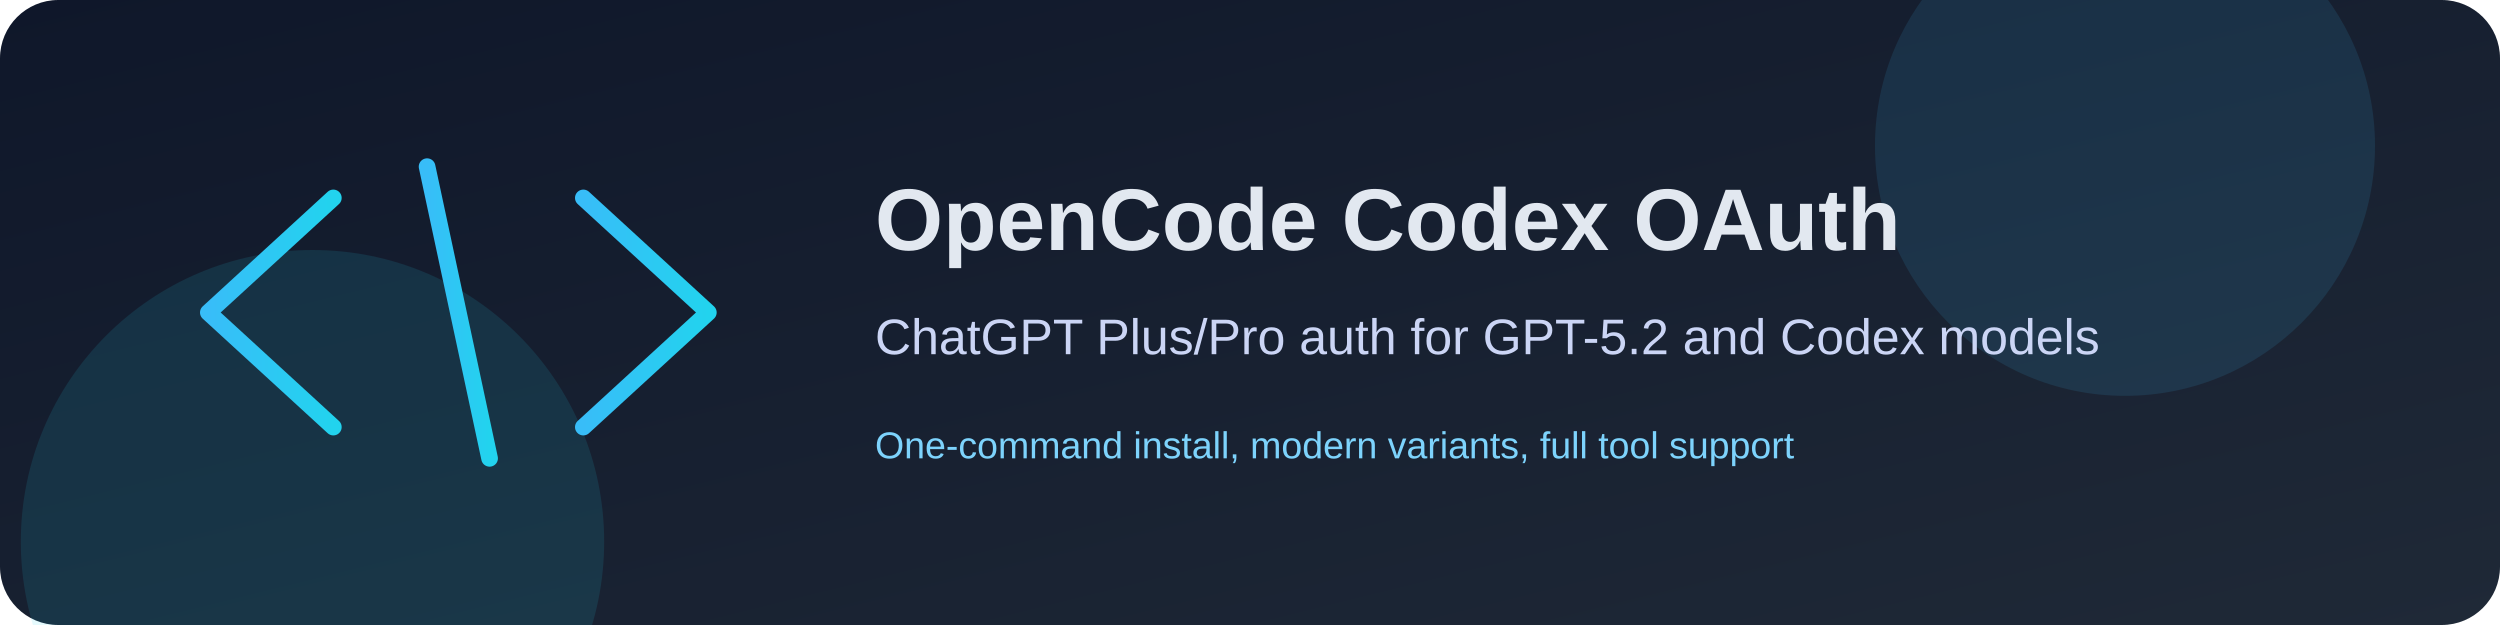
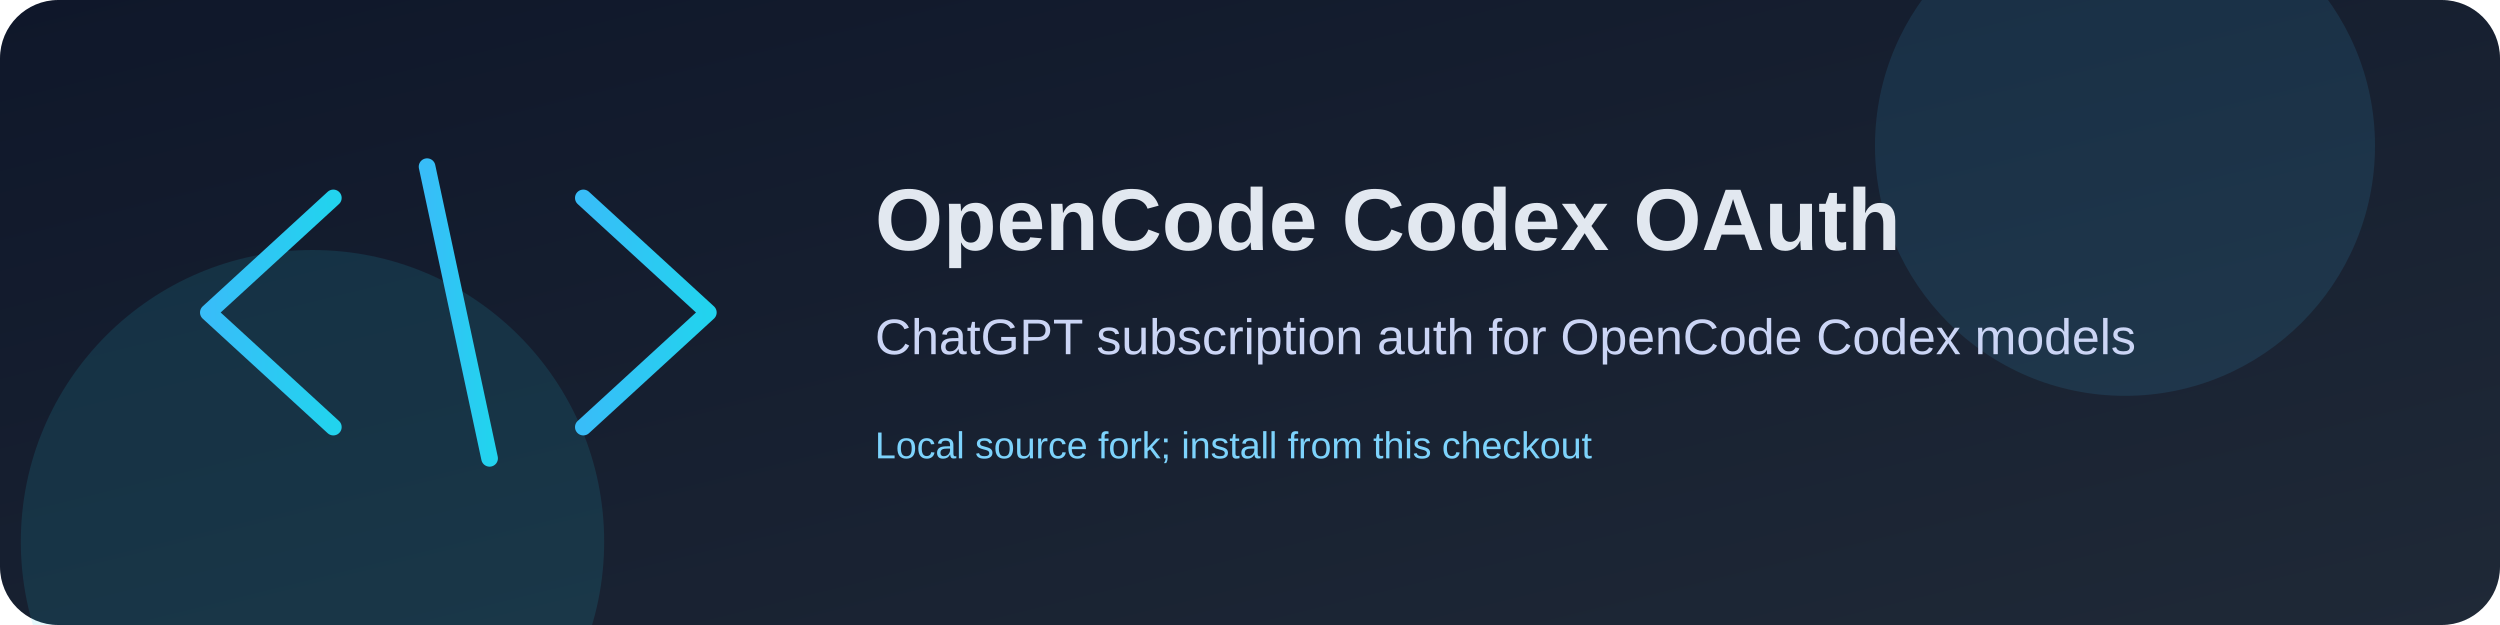
<svg xmlns="http://www.w3.org/2000/svg" width="1200" height="300" viewBox="0 0 1200 300" role="img" aria-label="OpenCode Codex OAuth">
  <defs>
    <linearGradient id="bg" x1="0" y1="0" x2="1" y2="1">
      <stop offset="0%" stop-color="#0f172a" />
      <stop offset="100%" stop-color="#1f2937" />
    </linearGradient>
    <linearGradient id="accent" x1="0" y1="0" x2="1" y2="0">
      <stop offset="0%" stop-color="#38bdf8" />
      <stop offset="100%" stop-color="#22d3ee" />
    </linearGradient>
  </defs>
  <rect width="1200" height="300" rx="28" fill="url(#bg)" />
  <g opacity="0.12">
    <circle cx="1020" cy="70" r="120" fill="#38bdf8" />
    <circle cx="150" cy="260" r="140" fill="#22d3ee" />
  </g>
  <g fill="none" stroke="url(#accent)" stroke-width="8" stroke-linecap="round" stroke-linejoin="round">
    <path d="M160 95 L100 150 L160 205" />
    <path d="M280 95 L340 150 L280 205" />
    <path d="M205 80 L235 220" />
  </g>
  <text x="420" y="120" fill="#e2e8f0" font-size="42" font-family="'IBM Plex Sans','Segoe UI',Arial,sans-serif" font-weight="600">
    OpenCode Codex OAuth
  </text>
  <text x="420" y="170" fill="#cbd5f5" font-size="24" font-family="'IBM Plex Sans','Segoe UI',Arial,sans-serif">
-     ChatGPT Plus/Pro auth for GPT-5.2 and Codex models
+     ChatGPT subscription auth for OpenCode Codex models
  </text>
  <text x="420" y="220" fill="#7dd3fc" font-size="18" font-family="'IBM Plex Sans','Segoe UI',Arial,sans-serif">
-     One-command install, modern variants, full tool support
+     Local source fork; install from this checkout
  </text>
</svg>
